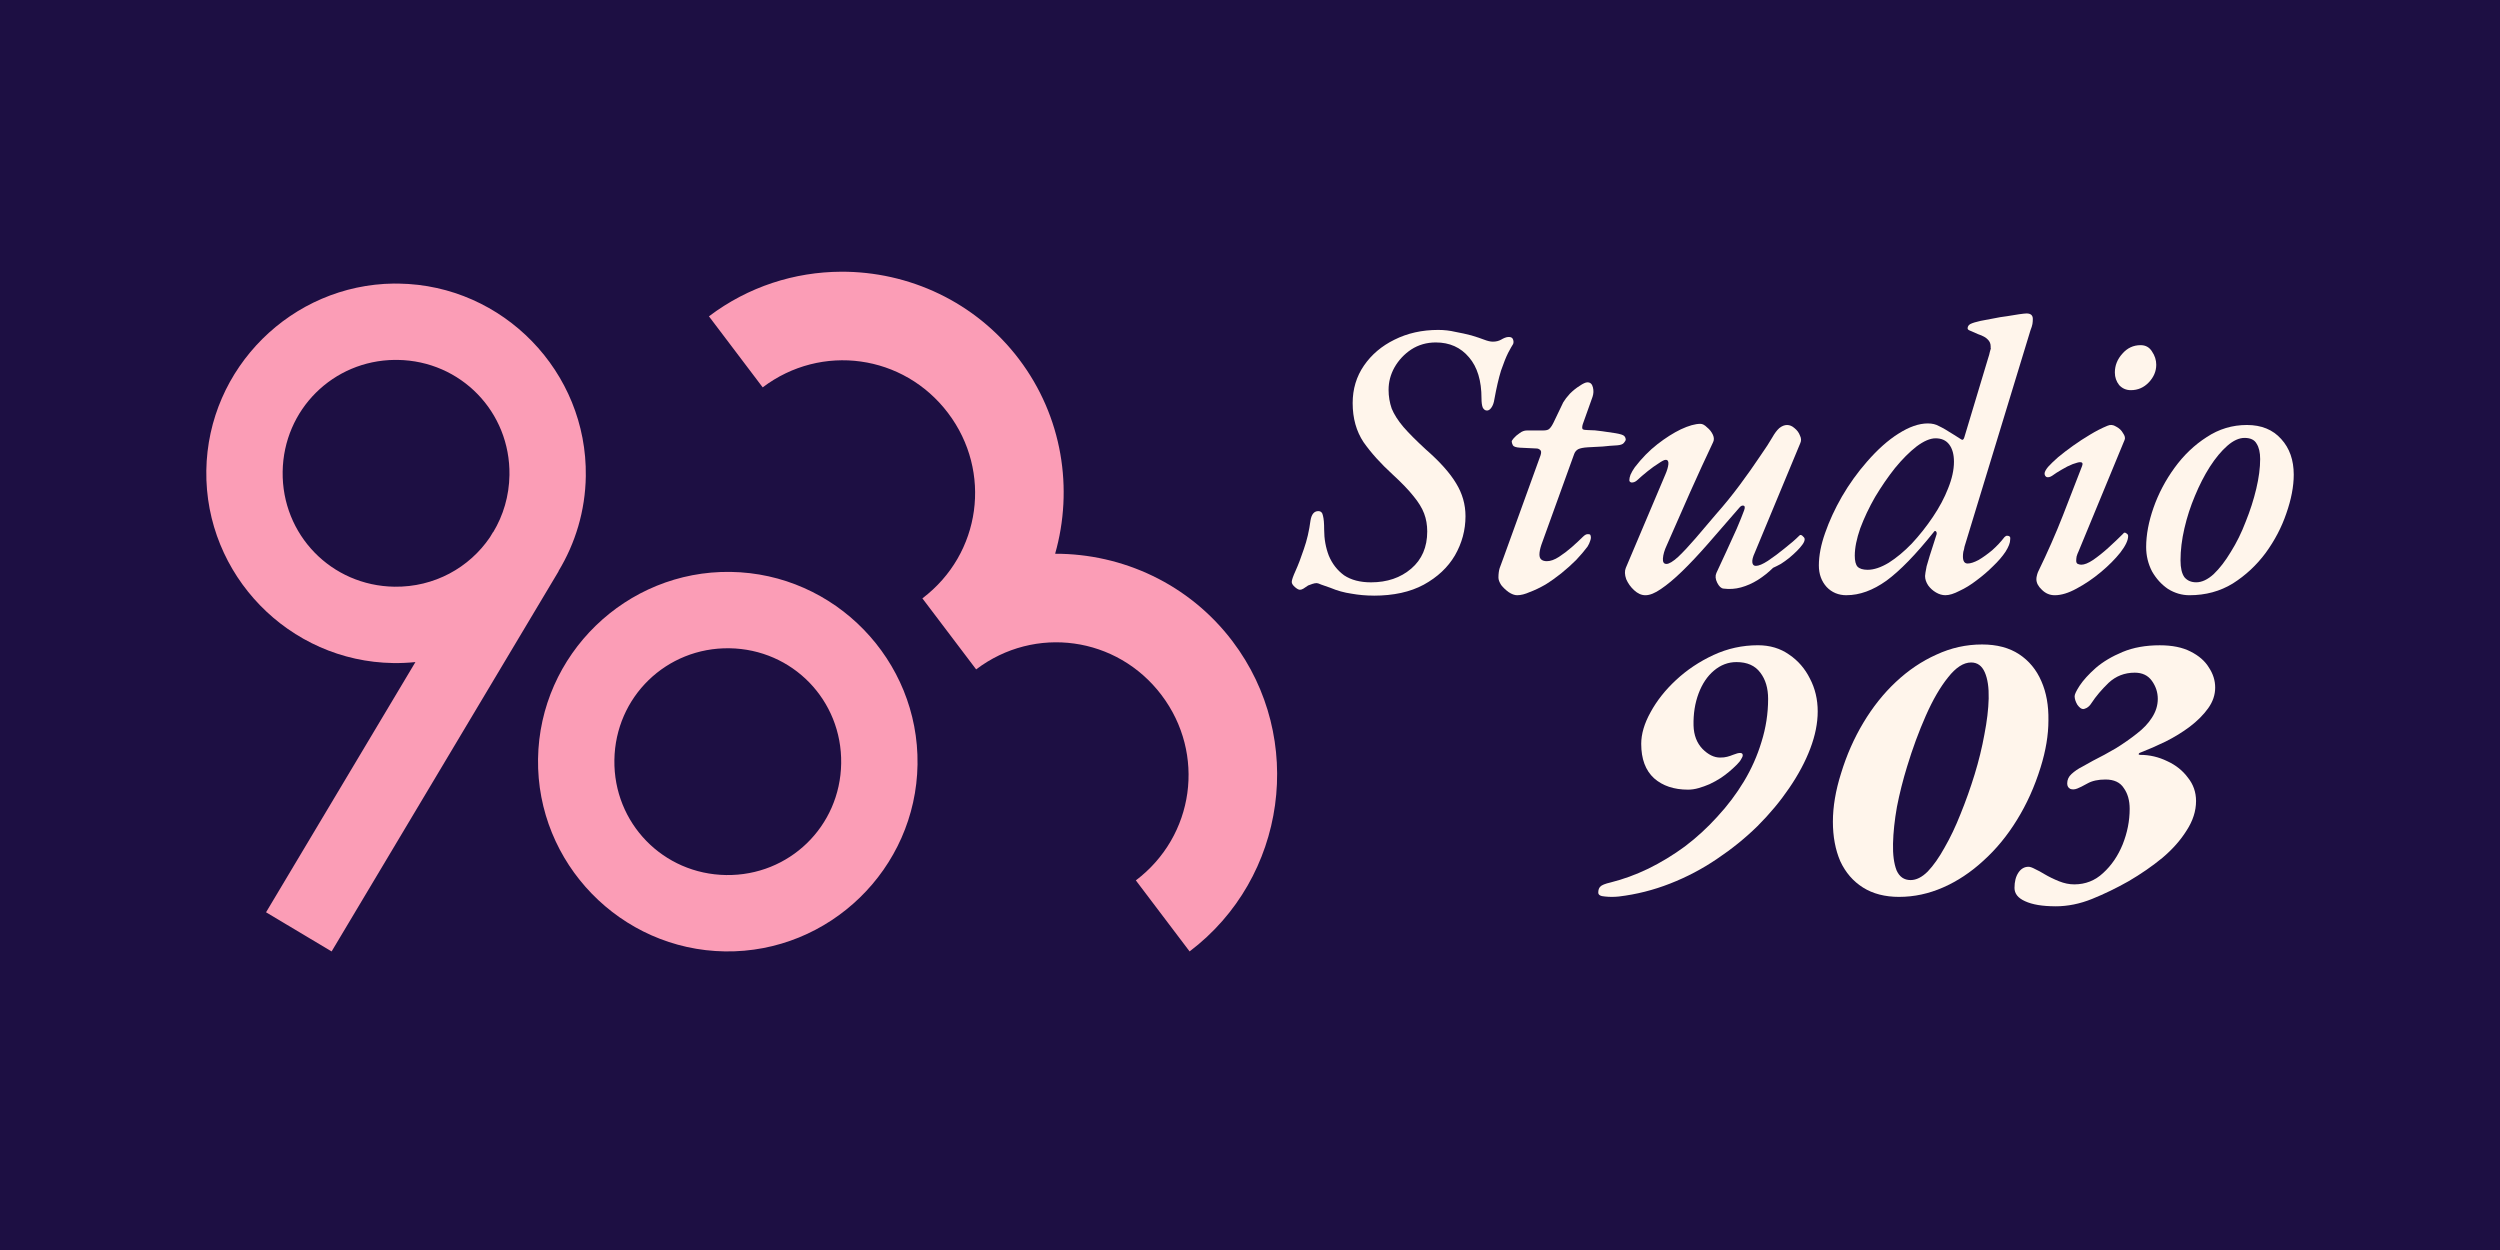
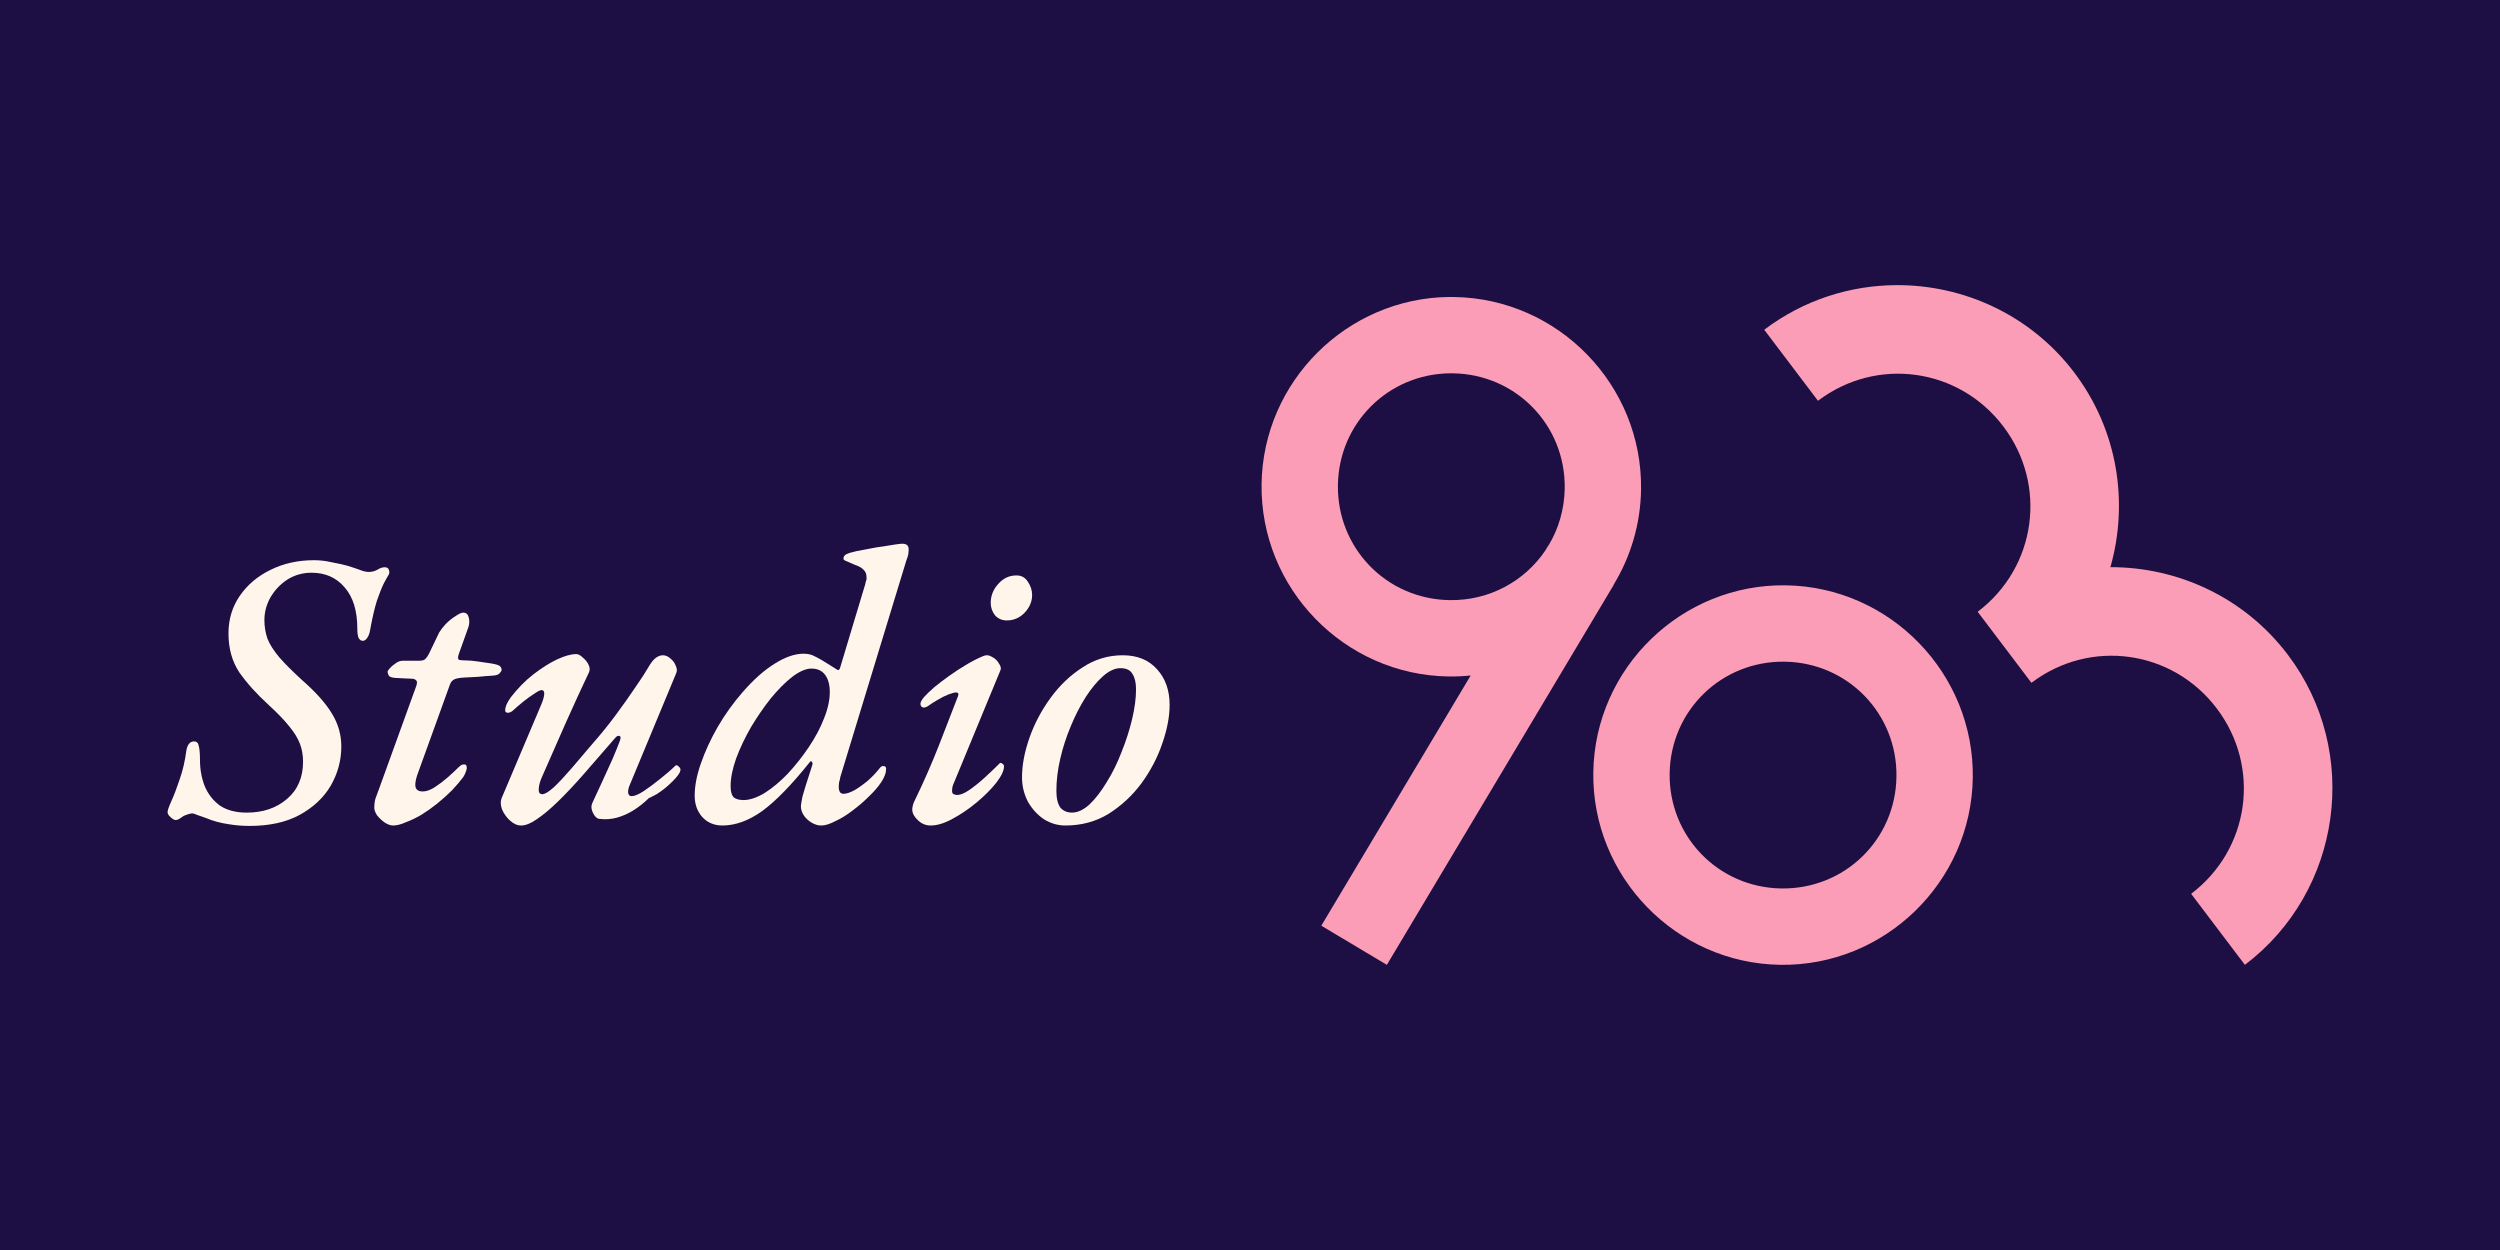
<svg xmlns="http://www.w3.org/2000/svg" width="4096" height="2048" version="1.1" viewBox="0 0 4096 2048">
  <rect width="4096" height="2048" fill="#1d0f43" />
-   <g transform="matrix(13.68 0 0 13.68 338 445.18)" fill="#fb9db6">
-     <path d="m62.789 35.952c-12.497-0.183-22.874 9.898-23.058 22.394-0.183 12.497 9.896 22.875 22.392 23.058 12.497 0.183 22.874-9.896 23.058-22.392 0.183-12.497-9.896-22.877-22.392-23.06zm-0.134 9.146c7.555 0.111 13.493 6.225 13.382 13.78-0.111 7.555-6.225 13.491-13.78 13.38-7.555-0.111-13.493-6.223-13.382-13.778 0.111-7.555 6.225-13.493 13.78-13.382z" />
-     <path d="m76.017 5.6692e-4c-5.532 0.027-11.094 1.767-15.818 5.342l6.438 8.508c7.029-5.32 16.879-3.957 22.199 3.072 5.312 7.019 3.959 16.853-3.045 22.177-0.009 0.007-0.019 0.014-0.028 0.021l6.439 8.507c7.028-5.32 16.879-3.957 22.198 3.072 5.32 7.029 3.958 16.88-3.072 22.199l6.438 8.507c11.627-8.799 13.941-25.52 5.141-37.144-5.207-6.88-13.189-10.499-21.246-10.483 2.204-7.751 0.889-16.414-4.318-23.295-5.224-6.903-13.24-10.523-21.325-10.483z" />
-     <path d="m22.476 1.418c-12.234 0.134-22.294 10.092-22.474 22.393-0.183 12.497 9.896 22.875 22.392 23.058 0.896 0.013 1.781-0.028 2.652-0.118l-17.89 29.968 7.852 4.689 27.186-45.533-0.017-0.009c2.022-3.335 3.215-7.226 3.275-11.385 0.183-12.497-9.896-22.875-22.392-23.058-0.195-0.002-0.391-0.007-0.585-0.004zm0.097 9.144c0.117-0.001 0.235-5e-4 0.353 0.001 7.555 0.111 13.493 6.225 13.382 13.78-0.037 2.52-0.745 4.858-1.948 6.853l-0.019-0.01-0.368 0.615c-2.472 3.645-6.67 5.994-11.446 5.924-7.555-0.111-13.493-6.225-13.382-13.78 0.109-7.437 6.036-13.308 13.428-13.384z" />
-   </g>
-   <g transform="matrix(13.68 0 0 13.68 338 445.18)" fill="#fff5eb">
-     <path d="m169.19 74.828c-0.593 0.062-1.154 0.062-1.684 0-0.53-0.031-0.795-0.188-0.795-0.469 0-0.312 0.078-0.547 0.234-0.703 0.156-0.188 0.577-0.359 1.263-0.516 1.496-0.375 2.992-0.922 4.489-1.641 1.527-0.75 2.993-1.64 4.395-2.671 1.403-1.062 2.697-2.25 3.882-3.562 1.216-1.312 2.275-2.719 3.18-4.218 0.904-1.5 1.605-3.078 2.104-4.734 0.53-1.687 0.795-3.406 0.795-5.156 0-1.281-0.312-2.328-0.935-3.14-0.624-0.844-1.575-1.265-2.853-1.265-0.998 0-1.902 0.344-2.712 1.031-0.78 0.656-1.387 1.562-1.824 2.718-0.436 1.156-0.639 2.437-0.608 3.843 0.031 1.156 0.39 2.094 1.076 2.812 0.686 0.687 1.387 1.031 2.104 1.031 0.343 0 0.624-0.031 0.842-0.094 0.249-0.062 0.483-0.141 0.701-0.234 0.78-0.312 1.169-0.297 1.169 0.047 0 0.125-0.062 0.281-0.187 0.469-0.093 0.188-0.265 0.406-0.514 0.656-0.624 0.625-1.263 1.156-1.917 1.593-0.437 0.281-0.889 0.531-1.357 0.75-0.436 0.187-0.872 0.344-1.309 0.469-0.436 0.125-0.857 0.187-1.262 0.187-1.684 0-3.04-0.453-4.069-1.359-1.029-0.937-1.543-2.312-1.543-4.125 0-1.187 0.374-2.453 1.122-3.796 0.749-1.375 1.762-2.656 3.04-3.843 1.309-1.219 2.806-2.219 4.489-3 1.684-0.781 3.46-1.172 5.331-1.172 1.434 0 2.681 0.375 3.741 1.125 1.06 0.719 1.886 1.672 2.478 2.859 0.624 1.187 0.936 2.5 0.936 3.937 0 1.406-0.297 2.89-0.889 4.453s-1.434 3.14-2.525 4.734c-1.06 1.562-2.323 3.078-3.788 4.546-1.465 1.437-3.086 2.75-4.863 3.937-1.746 1.187-3.616 2.172-5.612 2.953-1.995 0.781-4.037 1.297-6.125 1.547z" />
-     <path d="m202.76 74.875c-1.714 0-3.164-0.375-4.348-1.125-1.185-0.75-2.089-1.797-2.713-3.14-0.592-1.375-0.888-2.953-0.888-4.734 0-1.812 0.327-3.75 0.982-5.812 0.655-2.156 1.543-4.171 2.665-6.046 1.123-1.875 2.416-3.5 3.882-4.875 1.496-1.406 3.117-2.5 4.863-3.281 1.746-0.812 3.569-1.219 5.471-1.219 1.777 0 3.258 0.391 4.442 1.172 1.185 0.781 2.074 1.859 2.666 3.234 0.592 1.344 0.873 2.906 0.842 4.687 0 1.75-0.312 3.625-0.936 5.624-0.717 2.312-1.667 4.421-2.852 6.327-1.154 1.875-2.494 3.5-4.022 4.874-1.496 1.375-3.102 2.437-4.816 3.187-1.715 0.75-3.461 1.125-5.238 1.125zm1.357-2.015c0.685 0 1.371-0.344 2.057-1.031 0.686-0.719 1.356-1.672 2.011-2.859 0.686-1.187 1.325-2.531 1.917-4.031 0.624-1.531 1.185-3.109 1.684-4.734 0.498-1.625 0.888-3.218 1.169-4.781 0.311-1.594 0.483-3.031 0.514-4.312 0.031-1.312-0.125-2.359-0.468-3.14-0.343-0.781-0.888-1.172-1.636-1.172-0.904 0-1.824 0.594-2.759 1.781-0.935 1.156-1.824 2.687-2.666 4.593-0.841 1.906-1.59 3.937-2.244 6.093-0.499 1.625-0.904 3.234-1.216 4.828-0.281 1.594-0.437 3.062-0.468 4.406-0.031 1.312 0.109 2.375 0.421 3.187 0.343 0.781 0.904 1.172 1.684 1.172z" />
-     <path d="m221.47 76c-1.559 0-2.774-0.203-3.647-0.609-0.842-0.375-1.263-0.906-1.263-1.593 0-0.75 0.156-1.359 0.468-1.828s0.717-0.703 1.216-0.703c0.187 0 0.452 0.094 0.795 0.281 0.342 0.156 0.717 0.359 1.122 0.609 0.53 0.312 1.107 0.594 1.73 0.844 0.624 0.25 1.231 0.375 1.824 0.375 1.34 0 2.494-0.453 3.46-1.359 0.998-0.906 1.777-2.047 2.338-3.421 0.561-1.406 0.842-2.828 0.842-4.265 0-1-0.234-1.828-0.701-2.484-0.437-0.688-1.17-1.031-2.198-1.031-0.873 0-1.59 0.156-2.151 0.469s-0.967 0.516-1.216 0.609c-0.312 0.125-0.592 0.141-0.842 0.047-0.249-0.125-0.374-0.344-0.374-0.656 0-0.437 0.171-0.812 0.514-1.125 0.375-0.344 0.811-0.64 1.31-0.89 0.499-0.281 0.919-0.516 1.262-0.703 0.936-0.469 1.855-0.969 2.759-1.5 0.904-0.562 1.73-1.141 2.479-1.734 0.779-0.594 1.387-1.234 1.823-1.922 0.468-0.719 0.702-1.469 0.702-2.25 0-0.781-0.234-1.5-0.702-2.156-0.467-0.656-1.153-0.984-2.057-0.984-1.216 0-2.26 0.406-3.133 1.219-0.842 0.812-1.528 1.625-2.058 2.437-0.156 0.25-0.343 0.437-0.561 0.562-0.187 0.094-0.327 0.141-0.421 0.141-0.218 0-0.452-0.172-0.701-0.515-0.218-0.375-0.327-0.719-0.327-1.031 0-0.219 0.202-0.64 0.607-1.265 0.437-0.656 1.076-1.359 1.918-2.109 0.873-0.75 1.948-1.391 3.226-1.922 1.278-0.531 2.759-0.797 4.443-0.797 1.496 0 2.727 0.25 3.694 0.75 0.997 0.5 1.73 1.141 2.198 1.922 0.498 0.75 0.748 1.547 0.748 2.39 0 0.875-0.281 1.703-0.842 2.484s-1.294 1.516-2.198 2.203c-0.873 0.656-1.839 1.25-2.899 1.781-1.029 0.5-2.026 0.937-2.993 1.312-0.124 0.031-0.202 0.094-0.234 0.188 0 0.062 0.063 0.094 0.188 0.094 1.122 0 2.197 0.25 3.226 0.75 1.029 0.469 1.855 1.125 2.479 1.969 0.654 0.812 0.982 1.75 0.982 2.812 0 1.187-0.375 2.359-1.123 3.515-0.717 1.156-1.683 2.25-2.899 3.281-1.216 1-2.572 1.937-4.068 2.812-1.434 0.812-2.884 1.515-4.349 2.109s-2.931 0.89-4.396 0.89z" />
-     <path d="m139.82 38.793c-0.904 0-1.793-0.078-2.665-0.234-0.873-0.125-1.715-0.359-2.526-0.703-0.436-0.156-0.795-0.281-1.075-0.375-0.281-0.125-0.468-0.187-0.561-0.187-0.156 0-0.328 0.031-0.515 0.094s-0.358 0.125-0.514 0.188c-0.187 0.125-0.374 0.25-0.561 0.375-0.156 0.094-0.296 0.141-0.421 0.141-0.156 0-0.359-0.109-0.608-0.328-0.249-0.219-0.374-0.422-0.374-0.609 0-0.219 0.156-0.672 0.468-1.359 0.311-0.687 0.639-1.547 0.982-2.578 0.374-1.062 0.639-2.203 0.795-3.421 0.124-0.75 0.436-1.125 0.935-1.125 0.312 0 0.499 0.188 0.561 0.562 0.093 0.344 0.14 0.89 0.14 1.64 0 1.125 0.187 2.172 0.561 3.14 0.406 0.969 1.014 1.75 1.824 2.344 0.842 0.562 1.917 0.844 3.227 0.844 1.933 0 3.538-0.547 4.816-1.64s1.917-2.578 1.917-4.453c0-0.781-0.124-1.5-0.374-2.156-0.249-0.656-0.67-1.344-1.262-2.062-0.593-0.75-1.434-1.625-2.525-2.625-1.403-1.281-2.557-2.562-3.461-3.843-0.873-1.312-1.309-2.875-1.309-4.687 0-1.687 0.452-3.187 1.356-4.5 0.904-1.312 2.12-2.344 3.647-3.093 1.559-0.781 3.305-1.172 5.238-1.172 0.717 0 1.403 0.078 2.057 0.234 0.686 0.125 1.325 0.266 1.918 0.422 0.623 0.187 1.137 0.359 1.543 0.516 0.405 0.156 0.748 0.234 1.028 0.234 0.375 0 0.702-0.078 0.982-0.234 0.156-0.094 0.312-0.172 0.468-0.234 0.156-0.062 0.312-0.094 0.468-0.094 0.28 0 0.452 0.109 0.514 0.328 0.062 0.187 0.062 0.359 0 0.516-0.125 0.187-0.327 0.547-0.608 1.078-0.249 0.5-0.53 1.203-0.842 2.109-0.28 0.906-0.545 2.047-0.794 3.421-0.063 0.438-0.188 0.781-0.375 1.031-0.155 0.219-0.327 0.328-0.514 0.328-0.218 0-0.39-0.125-0.514-0.375-0.094-0.25-0.141-0.609-0.141-1.078 0-2.125-0.498-3.765-1.496-4.921-0.998-1.187-2.323-1.781-3.975-1.781-1.091 0-2.073 0.281-2.946 0.844-0.842 0.562-1.512 1.281-2.011 2.156-0.467 0.844-0.701 1.734-0.701 2.672 0 0.781 0.125 1.531 0.374 2.25 0.281 0.687 0.748 1.422 1.403 2.203 0.655 0.75 1.543 1.64 2.665 2.672 1.684 1.469 2.9 2.828 3.648 4.078 0.748 1.219 1.122 2.531 1.122 3.937 0 1.656-0.421 3.218-1.262 4.687-0.842 1.437-2.089 2.609-3.741 3.515-1.621 0.875-3.617 1.312-5.986 1.312z" />
-     <path d="m157 38.746c-0.312 0-0.655-0.125-1.029-0.375-0.343-0.25-0.639-0.531-0.888-0.844-0.219-0.344-0.328-0.64-0.328-0.89 0-0.438 0.047-0.812 0.141-1.125 0.124-0.344 0.28-0.765 0.467-1.266l4.443-12.28c0.093-0.312 0.078-0.515-0.047-0.609-0.125-0.125-0.281-0.188-0.468-0.188l-1.964-0.094c-0.467-0.031-0.748-0.125-0.841-0.281-0.094-0.188-0.141-0.344-0.141-0.469 0-0.062 0.078-0.188 0.234-0.375 0.187-0.219 0.421-0.422 0.701-0.609 0.281-0.219 0.577-0.328 0.889-0.328h1.917c0.374 0 0.624-0.062 0.748-0.188 0.156-0.125 0.328-0.375 0.515-0.75l1.169-2.437c0.187-0.312 0.452-0.656 0.795-1.031 0.374-0.375 0.764-0.688 1.169-0.937 0.405-0.281 0.717-0.422 0.935-0.422 0.343 0 0.561 0.203 0.655 0.609 0.093 0.375 0.078 0.75-0.047 1.125l-1.169 3.281c-0.094 0.312-0.094 0.516 0 0.609 0.125 0.062 0.327 0.094 0.608 0.094 0.561 0 1.138 0.047 1.73 0.141 0.592 0.094 1.122 0.172 1.59 0.234 0.561 0.094 0.904 0.203 1.029 0.328 0.124 0.125 0.187 0.281 0.187 0.469 0 0.062-0.078 0.188-0.234 0.375-0.125 0.156-0.39 0.25-0.795 0.281-0.592 0.031-1.169 0.078-1.73 0.141-0.53 0.031-1.122 0.062-1.777 0.094-0.53 0.031-0.92 0.109-1.169 0.234-0.218 0.125-0.374 0.312-0.468 0.562l-3.928 10.874c-0.156 0.469-0.234 0.859-0.234 1.172 0 0.281 0.078 0.484 0.234 0.609s0.374 0.188 0.655 0.188c0.436 0 0.919-0.172 1.449-0.516s1.045-0.734 1.544-1.172c0.53-0.469 0.966-0.875 1.309-1.219 0.249-0.25 0.468-0.359 0.655-0.328 0.187 0 0.28 0.062 0.28 0.188 0.063 0.156 0.047 0.359-0.047 0.609-0.062 0.219-0.171 0.453-0.327 0.703-0.374 0.5-0.826 1.031-1.356 1.593-0.53 0.531-1.122 1.062-1.777 1.594-0.623 0.5-1.263 0.953-1.917 1.359-0.655 0.375-1.278 0.672-1.871 0.891-0.561 0.25-1.06 0.375-1.496 0.375z" />
-     <path d="m172.35 38.746c-0.468 0-0.92-0.203-1.356-0.609-0.406-0.375-0.717-0.812-0.936-1.312-0.187-0.531-0.202-0.984-0.046-1.359l4.723-11.155c0.218-0.5 0.342-0.922 0.374-1.266 0.031-0.344-0.078-0.515-0.328-0.515-0.156 0-0.436 0.141-0.841 0.422-0.406 0.25-0.842 0.562-1.31 0.937-0.467 0.375-0.904 0.75-1.309 1.125-0.187 0.156-0.39 0.234-0.608 0.234-0.187-0.031-0.281-0.125-0.281-0.281 0-0.188 0.047-0.406 0.141-0.656 0.124-0.281 0.296-0.578 0.514-0.89 0.842-1.094 1.746-2.015 2.712-2.765 0.967-0.75 1.902-1.344 2.806-1.781 0.935-0.437 1.715-0.656 2.338-0.656 0.25 0 0.515 0.141 0.795 0.422 0.312 0.25 0.546 0.547 0.702 0.89 0.155 0.344 0.155 0.656 0 0.937-0.873 1.843-1.777 3.812-2.713 5.906-0.904 2.062-1.839 4.187-2.805 6.374-0.281 0.594-0.437 1.125-0.468 1.594-0.031 0.437 0.109 0.656 0.421 0.656s0.779-0.281 1.403-0.844c0.623-0.594 1.325-1.344 2.104-2.25 0.779-0.906 1.59-1.859 2.432-2.859 0.997-1.125 1.948-2.297 2.852-3.515 0.904-1.219 1.699-2.344 2.385-3.375 0.717-1.031 1.216-1.797 1.496-2.297 0.281-0.5 0.562-0.875 0.842-1.125 0.312-0.25 0.624-0.375 0.935-0.375 0.312 0 0.608 0.125 0.889 0.375 0.312 0.25 0.53 0.547 0.654 0.89 0.156 0.312 0.172 0.609 0.047 0.891l-5.471 13.17c-0.218 0.469-0.312 0.844-0.281 1.125 0.032 0.281 0.172 0.422 0.421 0.422 0.343 0 0.826-0.203 1.45-0.609 0.655-0.438 1.325-0.937 2.011-1.5 0.717-0.562 1.294-1.062 1.73-1.5 0.062-0.062 0.109-0.094 0.14-0.094 0.125 0 0.234 0.062 0.328 0.188 0.124 0.094 0.187 0.203 0.187 0.328 0 0.188-0.094 0.406-0.281 0.656-0.156 0.219-0.374 0.469-0.655 0.75-0.28 0.281-0.592 0.562-0.935 0.844-0.312 0.25-0.639 0.484-0.982 0.703-0.343 0.188-0.655 0.344-0.935 0.469-0.53 0.531-1.138 1.016-1.824 1.453-0.655 0.406-1.325 0.703-2.011 0.89-0.685 0.188-1.387 0.234-2.104 0.141-0.28-0.031-0.53-0.266-0.748-0.703-0.218-0.438-0.249-0.828-0.094-1.172 0.374-0.812 0.78-1.687 1.216-2.625 0.437-0.937 0.842-1.828 1.216-2.671 0.374-0.875 0.67-1.609 0.888-2.203 0.125-0.344 0.094-0.531-0.093-0.562-0.156-0.031-0.312 0.047-0.468 0.234-1.371 1.594-2.634 3.046-3.787 4.359-1.123 1.281-2.151 2.375-3.087 3.281-0.935 0.906-1.777 1.609-2.525 2.109-0.717 0.5-1.34 0.75-1.87 0.75z" />
-     <path d="m196.45 38.746c-0.966 0-1.761-0.328-2.385-0.984-0.623-0.688-0.935-1.547-0.935-2.578 0-1.187 0.25-2.484 0.748-3.89 0.499-1.437 1.169-2.89 2.011-4.359 0.873-1.5 1.871-2.89 2.993-4.171 1.278-1.469 2.541-2.594 3.788-3.375 1.278-0.812 2.447-1.219 3.507-1.219 0.53 0 0.982 0.109 1.356 0.328 0.405 0.187 0.998 0.531 1.777 1.031 0.499 0.312 0.795 0.5 0.888 0.562 0.094 0.031 0.125 0.047 0.094 0.047 0.125 0 0.218-0.125 0.281-0.375l2.805-9.327c0.125-0.375 0.203-0.656 0.234-0.844 0.062-0.187 0.094-0.297 0.094-0.328 0.031-0.062 0.031-0.109 0-0.141v-0.187c0-0.312-0.11-0.578-0.328-0.797-0.218-0.25-0.608-0.469-1.169-0.656-0.592-0.25-0.951-0.406-1.075-0.469-0.125-0.062-0.187-0.141-0.187-0.234 0-0.219 0.109-0.391 0.327-0.516 0.249-0.125 0.655-0.25 1.216-0.375 0.436-0.094 0.935-0.187 1.496-0.281 0.592-0.125 1.154-0.219 1.684-0.281 0.561-0.094 1.044-0.172 1.449-0.234 0.437-0.062 0.733-0.094 0.889-0.094 0.498 0 0.748 0.219 0.748 0.656 0 0.219-0.016 0.422-0.047 0.609s-0.109 0.437-0.234 0.75l-7.902 25.919c-0.032 0.219-0.078 0.422-0.141 0.609-0.031 0.188-0.047 0.375-0.047 0.562 0 0.562 0.188 0.844 0.562 0.844 0.343 0 0.779-0.141 1.309-0.422 0.53-0.312 1.075-0.703 1.637-1.172 0.561-0.5 1.044-1.016 1.449-1.547 0.094-0.094 0.156-0.141 0.187-0.141 0.031-0.031 0.078-0.047 0.141-0.047 0.311 0 0.436 0.156 0.374 0.469 0 0.375-0.187 0.859-0.561 1.453-0.375 0.562-0.873 1.141-1.497 1.734-0.592 0.594-1.247 1.156-1.964 1.687-0.686 0.531-1.372 0.953-2.057 1.266-0.655 0.344-1.216 0.515-1.684 0.515-0.374 0-0.748-0.109-1.122-0.328-0.374-0.219-0.686-0.5-0.935-0.844-0.25-0.375-0.374-0.75-0.374-1.125 0-0.156 0.062-0.547 0.187-1.172 0.093-0.344 0.218-0.766 0.374-1.266 0.156-0.5 0.311-0.984 0.467-1.453s0.265-0.812 0.328-1.031c0.062-0.219 0.062-0.203 0 0.047 0.062-0.219 0.046-0.375-0.047-0.469-0.094-0.094-0.187-0.062-0.281 0.094-2.151 2.687-4.037 4.625-5.658 5.812-1.621 1.156-3.211 1.734-4.77 1.734zm2.525-3.046c0.749 0 1.59-0.281 2.526-0.844 0.935-0.594 1.855-1.359 2.759-2.297 0.904-0.969 1.745-2.031 2.525-3.187 0.779-1.156 1.387-2.297 1.823-3.421 0.468-1.156 0.702-2.219 0.702-3.187 0-0.875-0.187-1.562-0.561-2.062-0.374-0.5-0.92-0.75-1.637-0.75-0.655 0-1.418 0.328-2.291 0.984-0.842 0.656-1.699 1.515-2.572 2.578-0.842 1.062-1.637 2.219-2.385 3.468-0.717 1.25-1.309 2.5-1.777 3.75-0.436 1.25-0.655 2.344-0.655 3.281 0 0.625 0.109 1.062 0.328 1.312 0.249 0.25 0.654 0.375 1.215 0.375z" />
-     <path d="m221.38 38.746c-0.592 0-1.107-0.219-1.543-0.656-0.437-0.406-0.655-0.828-0.655-1.266 0-0.125 0.016-0.25 0.047-0.375 0.031-0.156 0.078-0.312 0.14-0.469 1.154-2.375 2.151-4.64 2.993-6.796 0.842-2.187 1.606-4.156 2.291-5.906 0.125-0.312 0.047-0.469-0.233-0.469-0.156 0-0.452 0.078-0.889 0.234-0.405 0.156-0.842 0.375-1.309 0.656-0.437 0.25-0.826 0.5-1.169 0.75-0.25 0.156-0.468 0.203-0.655 0.141-0.156-0.094-0.234-0.234-0.234-0.422s0.141-0.453 0.421-0.797c0.312-0.344 0.717-0.734 1.216-1.172 0.53-0.438 1.122-0.891 1.777-1.359s1.325-0.906 2.011-1.312c0.717-0.438 1.418-0.797 2.104-1.078 0.343-0.156 0.686-0.125 1.029 0.094 0.374 0.188 0.654 0.453 0.841 0.797 0.219 0.312 0.281 0.578 0.187 0.797l-5.517 13.358c-0.094 0.188-0.172 0.391-0.234 0.609-0.031 0.188-0.047 0.359-0.047 0.516 0 0.188 0.062 0.312 0.187 0.375 0.156 0.062 0.296 0.094 0.421 0.094 0.374 0 0.842-0.188 1.403-0.562 0.592-0.406 1.2-0.89 1.823-1.453 0.655-0.594 1.247-1.156 1.777-1.687 0.063-0.094 0.125-0.141 0.187-0.141 0.094 0 0.188 0.047 0.281 0.141 0.094 0.062 0.14 0.156 0.14 0.281 0 0.5-0.311 1.156-0.935 1.968-0.623 0.781-1.403 1.562-2.338 2.344s-1.902 1.437-2.899 1.968c-0.967 0.531-1.84 0.797-2.619 0.797zm9.119-24.56c-0.561 0-1.029-0.203-1.403-0.609-0.343-0.437-0.515-0.937-0.515-1.5 0-0.844 0.297-1.594 0.889-2.25 0.592-0.687 1.325-1.031 2.198-1.031 0.592 0 1.044 0.25 1.356 0.75 0.343 0.5 0.514 1.031 0.514 1.594 0 0.781-0.296 1.484-0.888 2.109-0.593 0.625-1.31 0.937-2.151 0.937z" />
-     <path d="m237.52 38.746c-0.905 0-1.762-0.25-2.572-0.75-0.78-0.531-1.419-1.234-1.918-2.109-0.467-0.906-0.701-1.875-0.701-2.906 0-1.468 0.296-3.046 0.888-4.734 0.593-1.687 1.434-3.281 2.526-4.781 1.091-1.5 2.369-2.719 3.834-3.656 1.465-0.969 3.071-1.453 4.817-1.453 1.745 0 3.117 0.562 4.115 1.687 0.997 1.094 1.496 2.515 1.496 4.265 0 1.406-0.296 2.953-0.888 4.64-0.562 1.656-1.388 3.234-2.479 4.734-1.091 1.469-2.4 2.687-3.928 3.656-1.527 0.937-3.258 1.406-5.19 1.406zm0.794-1.547c0.686 0 1.388-0.328 2.105-0.984 0.717-0.688 1.403-1.578 2.057-2.672 0.686-1.094 1.278-2.297 1.777-3.609 0.53-1.312 0.951-2.625 1.263-3.937 0.312-1.312 0.467-2.5 0.467-3.562 0-0.781-0.14-1.39-0.42-1.828-0.25-0.469-0.733-0.703-1.45-0.703-0.655 0-1.341 0.312-2.058 0.937-0.717 0.625-1.418 1.469-2.104 2.531-0.655 1.031-1.247 2.187-1.777 3.468-0.53 1.25-0.951 2.547-1.262 3.89-0.312 1.344-0.468 2.625-0.468 3.843 0 0.906 0.156 1.578 0.468 2.015 0.343 0.406 0.81 0.609 1.402 0.609z" />
-   </g>
+   <path d="m2925.9 958.98c-170.96-2.502-312.92 135.4-315.43 306.35-2.503 170.96 135.37 312.93 306.32 315.43 170.96 2.502 312.92-135.37 315.43-306.32 2.502-170.96-135.37-312.96-306.32-315.46zm-1.83 125.12c103.35 1.513 184.58 85.161 183.07 188.51-1.513 103.35-85.162 184.56-188.51 183.04-103.35-1.513-184.58-85.131-183.07-188.48 1.512-103.35 85.161-184.58 188.51-183.07z" fill="#fb9db6" stroke-width="13.68" />
+   <path d="m3106.9 467.17c-75.674 0.372-151.77 24.178-216.39 73.084l88.072 116.38c96.153-72.774 230.9-54.125 303.68 42.029 72.675 96.024 54.166 230.55-41.658 303.38-0.124 0.098-0.254 0.186-0.383 0.285l88.08 116.38c96.148-72.775 230.9-54.126 303.67 42.029 72.778 96.153 54.145 230.92-42.025 303.68l88.072 116.37c159.06-120.38 190.71-349.11 70.329-508.13-71.232-94.121-180.43-143.63-290.65-143.41 30.151-106.03 12.162-224.54-59.073-318.68-71.471-94.43-181.12-143.95-291.73-143.41z" fill="#fb9db6" stroke-width="13.68" />
+   <path d="m2374.4 486.56c-167.36 1.829-304.98 138.06-307.44 306.34-2.503 170.96 135.38 312.93 306.32 315.43 12.261 0.181 24.36-0.389 36.282-1.611l-244.74 409.96 107.41 64.144 371.9-622.89-0.233-0.126c27.668-45.617 43.976-98.846 44.808-155.75 2.502-170.96-135.38-312.93-306.32-315.43-2.673-0.032-5.349-0.089-8.005-0.058zm1.326 125.08c1.605-0.015 3.22-7e-3 4.835 0.016 103.35 1.513 184.58 85.155 183.07 188.51-0.505 34.475-10.19 66.456-26.654 93.755l-0.265-0.142-5.029 8.413c-33.817 49.864-91.242 82.002-156.58 81.046-103.35-1.513-184.58-85.157-183.07-188.51 1.489-101.74 82.578-182.05 183.7-183.09z" fill="#fb9db6" stroke-width="13.68" />
+   <path d="m408.88 1353.2c-12.367 0-24.528-1.068-36.457-3.205-11.943-1.71-23.461-4.917-34.556-9.618-5.965-2.137-10.876-3.847-14.706-5.13-3.844-1.709-6.402-2.564-7.675-2.564-2.134 0-4.487 0.427-7.045 1.282-2.558 0.855-4.897 1.71-7.032 2.565-2.558 1.71-5.116 3.42-7.675 5.129-2.134 1.283-4.049 1.925-5.759 1.925-2.134 0-4.911-1.497-8.318-4.488-3.406-2.993-5.116-5.772-5.116-8.335 0-2.993 2.134-9.19 6.402-18.595 4.255-9.404 8.742-21.159 13.434-35.264 5.116-14.534 8.742-30.136 10.876-46.806 1.696-10.259 5.965-15.389 12.791-15.389 4.268 0 6.826 2.565 7.675 7.695 1.272 4.702 1.915 12.182 1.915 22.441 0 15.389 2.558 29.707 7.675 42.959 5.554 13.25 13.872 23.937 24.952 32.059 11.518 7.694 26.224 11.54 44.145 11.54 26.444 0 48.4-7.48 65.883-22.441 17.483-14.96 26.225-35.266 26.225-60.913 0-10.685-1.696-20.517-5.116-29.494-3.406-8.975-9.166-18.38-17.264-28.211-8.112-10.26-19.617-22.229-34.542-35.907-19.193-17.525-34.98-35.051-47.346-52.576-11.943-17.952-17.907-39.326-17.907-64.118 0-23.082 6.183-43.6 18.55-61.553 12.367-17.952 29.002-32.059 49.891-42.318 21.327-10.686 45.212-16.03 71.656-16.03 9.809 0 19.193 1.069 28.14 3.206 9.384 1.71 18.126 3.633 26.238 5.771 8.523 2.565 15.554 4.916 21.108 7.053 5.54 2.137 10.233 3.206 14.063 3.206 5.13 0 9.603-1.069 13.434-3.206 2.134-1.282 4.268-2.351 6.402-3.206 2.134-0.855 4.268-1.282 6.402-1.282 3.83 0 6.183 1.496 7.032 4.488 0.848 2.565 0.848 4.916 0 7.053-1.71 2.565-4.473 7.48-8.317 14.747-3.406 6.839-7.25 16.457-11.519 28.852-3.83 12.397-7.456 27.999-10.862 46.806-0.862 5.985-2.572 10.687-5.13 14.107-2.12 2.992-4.473 4.488-7.032 4.488-2.982 0-5.335-1.71-7.032-5.13-1.286-3.42-1.929-8.335-1.929-14.747 0-29.067-6.813-51.508-20.465-67.323-13.653-16.244-31.779-24.365-54.378-24.365-14.925 0-28.359 3.847-40.301 11.541-11.518 7.694-20.684 17.525-27.51 29.494-6.388 11.54-9.59 23.724-9.59 36.547 0 10.685 1.71 20.944 5.116 30.776 3.844 9.404 10.233 19.449 19.193 30.136 8.96 10.259 21.108 22.441 36.457 36.547 23.037 20.09 39.672 38.684 49.905 55.783 10.233 16.67 15.349 34.623 15.349 53.858 0 22.655-5.759 44.028-17.264 64.118-11.519 19.662-28.578 35.692-51.177 48.088-22.175 11.969-49.481 17.954-81.888 17.954z" fill="#fff5eb" />
+   <path d="m643.98 1352.5c-4.268 0-8.96-1.71-14.077-5.129-4.692-3.42-8.742-7.267-12.148-11.542-2.996-4.702-4.487-8.762-4.487-12.182 0-5.985 0.643-11.114 1.929-15.389 1.696-4.702 3.83-10.472 6.388-17.312l60.78-167.99c1.272-4.274 1.067-7.052-0.643-8.335-1.71-1.71-3.844-2.565-6.402-2.565l-26.868-1.282c-6.389-0.427-10.233-1.71-11.505-3.847-1.286-2.565-1.929-4.702-1.929-6.412 0-0.855 1.067-2.565 3.201-5.13 2.558-2.992 5.759-5.77 9.59-8.335 3.844-2.992 7.893-4.488 12.162-4.488h26.225c5.116 0 8.536-0.855 10.233-2.565 2.134-1.709 4.487-5.129 7.045-10.259l15.992-33.341c2.558-4.275 6.183-8.977 10.876-14.105 5.116-5.13 10.452-9.405 15.992-12.824 5.54-3.848 9.809-5.772 12.791-5.772 4.692 0 7.674 2.778 8.96 8.335 1.272 5.13 1.067 10.26-0.643 15.389l-15.992 44.883c-1.286 4.275-1.286 7.053 0 8.335 1.71 0.855 4.473 1.283 8.317 1.283 7.675 0 15.568 0.64 23.666 1.923 8.099 1.282 15.349 2.35 21.751 3.205 7.675 1.283 12.367 2.778 14.077 4.488 1.696 1.71 2.558 3.847 2.558 6.412 0 0.855-1.067 2.565-3.201 5.13-1.71 2.137-5.335 3.419-10.876 3.847-8.099 0.427-15.992 1.068-23.666 1.923-7.25 0.427-15.349 0.855-24.309 1.282-7.25 0.428-12.586 1.497-15.992 3.207-2.982 1.71-5.116 4.274-6.402 7.694l-53.735 148.76c-2.134 6.412-3.201 11.755-3.201 16.03 0 3.847 1.067 6.625 3.201 8.335s5.116 2.565 8.96 2.565c5.965 0 12.572-2.352 19.822-7.053 7.25-4.702 14.296-10.045 21.122-16.03 7.25-6.412 13.215-11.969 17.907-16.67 3.406-3.419 6.402-4.915 8.96-4.488 2.558 0 3.83 0.855 3.83 2.565 0.862 2.137 0.643 4.917-0.643 8.335-0.848 2.992-2.339 6.198-4.473 9.618-5.116 6.839-11.3 14.105-18.55 21.799-7.25 7.267-15.349 14.534-24.309 21.8-8.523 6.84-17.278 13.037-26.224 18.594-8.96 5.13-17.483 9.19-25.595 12.183-7.675 3.419-14.501 5.129-20.465 5.129z" fill="#fff5eb" />
+   <path d="m853.88 1352.5c-6.402 0-12.586-2.778-18.55-8.335-5.554-5.129-9.809-11.114-12.804-17.952-2.558-7.267-2.763-13.465-0.629-18.595l64.611-152.6c2.982-6.839 4.679-12.61 5.116-17.312 0.424-4.702-1.067-7.052-4.487-7.052-2.134 0-5.965 1.923-11.505 5.77-5.554 3.42-11.519 7.694-17.921 12.824-6.389 5.129-12.367 10.259-17.907 15.389-2.558 2.137-5.335 3.205-8.318 3.205-2.558-0.427-3.844-1.71-3.844-3.847 0-2.565 0.643-5.557 1.929-8.977 1.696-3.847 4.049-7.907 7.032-12.182 11.518-14.96 23.885-27.571 37.1-37.829 13.229-10.259 26.019-18.38 38.386-24.365 12.791-5.984 23.461-8.977 31.984-8.977 3.42 0 7.045 1.923 10.876 5.772 4.268 3.419 7.469 7.48 9.603 12.182 2.12 4.702 2.12 8.977 0 12.824-11.943 25.219-24.309 52.15-37.114 80.789-12.367 28.212-25.158 57.278-38.372 87.2-3.844 8.122-5.978 15.389-6.402 21.8-0.424 5.984 1.491 8.975 5.759 8.975s10.657-3.847 19.193-11.54c8.523-8.122 18.126-18.38 28.783-30.777 10.657-12.395 21.751-25.432 33.27-39.111 13.639-15.389 26.649-31.417 39.015-48.089 12.367-16.67 23.242-32.059 32.627-46.165 9.809-14.105 16.635-24.579 20.465-31.417 3.844-6.84 7.688-11.969 11.518-15.389 4.268-3.42 8.536-5.13 12.791-5.13 4.268 0 8.318 1.71 12.162 5.13 4.268 3.42 7.25 7.48 8.947 12.182 2.134 4.275 2.353 8.335 0.643 12.183l-74.843 180.17c-2.982 6.412-4.268 11.54-3.844 15.389 0.438 3.847 2.353 5.77 5.759 5.77 4.692 0 11.3-2.778 19.836-8.335 8.96-5.985 18.126-12.824 27.51-20.519 9.809-7.694 17.702-14.532 23.666-20.517 0.848-0.855 1.491-1.282 1.915-1.282 1.71 0 3.201 0.855 4.487 2.565 1.696 1.282 2.558 2.778 2.558 4.487 0 2.565-1.286 5.558-3.844 8.977-2.134 2.992-5.116 6.412-8.96 10.259-3.83 3.848-8.098 7.695-12.791 11.542-4.268 3.42-8.742 6.625-13.434 9.617-4.692 2.565-8.96 4.703-12.791 6.412-7.25 7.267-15.568 13.893-24.952 19.877-8.96 5.557-18.126 9.618-27.51 12.182-9.371 2.565-18.974 3.207-28.783 1.923-3.83-0.427-7.25-3.633-10.233-9.617-2.982-5.985-3.406-11.327-1.286-16.03 5.116-11.114 10.67-23.082 16.635-35.906 5.978-12.824 11.518-25.006 16.635-36.546 5.116-11.969 9.166-22.014 12.148-30.136 1.71-4.702 1.286-7.267-1.272-7.695-2.134-0.427-4.268 0.642-6.402 3.207-18.755 21.8-36.033 41.676-51.806 59.63-15.363 17.525-29.426 32.486-42.23 44.883-12.791 12.395-24.309 22.014-34.542 28.852-9.809 6.84-18.331 10.259-25.582 10.259z" fill="#fff5eb" />
+   <path d="m1183.6 1352.5c-13.215 0-24.09-4.488-32.627-13.464-8.523-9.405-12.791-21.159-12.791-35.266 0-16.242 3.42-33.982 10.233-53.218 6.826-19.662 15.992-39.539 27.51-59.63 11.943-20.517 25.595-39.539 40.944-57.065 17.483-20.09 34.761-35.479 51.82-46.165 17.483-11.114 33.475-16.67 47.976-16.67 7.25 0 13.434 1.495 18.55 4.488 5.54 2.564 13.653 7.265 24.309 14.105 6.826 4.275 10.876 6.839 12.148 7.694 1.286 0.428 1.71 0.642 1.286 0.642 1.71 0 2.982-1.71 3.844-5.13l38.372-127.59c1.71-5.129 2.777-8.976 3.201-11.541 0.848-2.565 1.286-4.061 1.286-4.488 0.424-0.855 0.424-1.496 0-1.923v-2.565c0-4.275-1.505-7.908-4.487-10.9-2.982-3.42-8.317-6.412-15.992-8.976-8.098-3.42-13.01-5.557-14.706-6.412-1.71-0.855-2.558-1.923-2.558-3.206 0-2.992 1.491-5.343 4.473-7.053 3.406-1.71 8.96-3.42 16.635-5.13 5.965-1.282 12.791-2.565 20.465-3.847 8.098-1.71 15.787-2.992 23.037-3.847 7.675-1.282 14.282-2.351 19.822-3.206 5.978-0.855 10.028-1.282 12.162-1.282 6.813 0 10.233 2.992 10.233 8.977 0 2.992-0.219 5.771-0.643 8.335-0.424 2.565-1.491 5.984-3.201 10.259l-108.1 354.57c-0.438 2.992-1.067 5.77-1.929 8.335-0.424 2.565-0.643 5.129-0.643 7.694 0 7.695 2.572 11.542 7.688 11.542 4.692 0 10.657-1.923 17.907-5.772 7.25-4.274 14.706-9.617 22.394-16.029 7.675-6.839 14.282-13.892 19.822-21.159 1.286-1.282 2.134-1.923 2.558-1.923 0.424-0.428 1.067-0.642 1.929-0.642 4.255 0 5.965 2.137 5.116 6.412 0 5.13-2.558 11.755-7.675 19.877-5.13 7.694-11.943 15.602-20.479 23.724-8.099 8.12-17.059 15.815-26.868 23.082-9.384 7.267-18.769 13.037-28.14 17.312-8.96 4.702-16.635 7.052-23.037 7.052-5.116 0-10.233-1.495-15.349-4.488-5.116-2.992-9.384-6.839-12.791-11.54-3.42-5.13-5.116-10.259-5.116-15.389 0-2.137 0.848-7.48 2.558-16.029 1.272-4.702 2.982-10.473 5.116-17.312 2.134-6.84 4.255-13.465 6.388-19.877 2.134-6.412 3.625-11.114 4.487-14.105 0.848-2.993 0.848-2.778 0 0.64 0.848-2.992 0.629-5.129-0.643-6.412-1.286-1.282-2.558-0.854-3.844 1.283-29.426 36.761-55.226 63.263-77.401 79.505-22.175 15.817-43.926 23.724-65.254 23.724zm34.542-41.676c10.246 0 21.751-3.847 34.556-11.542 12.791-8.122 25.376-18.594 37.743-31.417 12.367-13.25 23.872-27.784 34.542-43.6 10.657-15.817 18.974-31.419 24.939-46.806 6.402-15.817 9.603-30.349 9.603-43.601 0-11.969-2.558-21.372-7.675-28.212-5.116-6.839-12.586-10.259-22.394-10.259-8.96 0-19.398 4.488-31.341 13.465-11.519 8.977-23.242 20.731-35.185 35.264-11.518 14.534-22.394 30.349-32.627 47.448-9.809 17.099-17.907 34.196-24.309 51.295-5.965 17.097-8.96 32.059-8.96 44.883 0 8.549 1.491 14.534 4.487 17.952 3.406 3.42 8.947 5.13 16.621 5.13z" fill="#fff5eb" />
+   <path d="m1524.7 1352.5c-8.099 0-15.144-2.992-21.108-8.975-5.978-5.558-8.96-11.328-8.96-17.312 0-1.71 0.219-3.42 0.643-5.13 0.424-2.137 1.067-4.275 1.915-6.412 15.787-32.486 29.426-63.477 40.944-92.971 11.518-29.922 21.97-56.851 31.341-80.789 1.71-4.275 0.643-6.412-3.187-6.412-2.134 0-6.183 1.068-12.162 3.205-5.54 2.138-11.519 5.13-17.907 8.977-5.978 3.42-11.3 6.84-15.992 10.259-3.42 2.138-6.402 2.778-8.96 1.923-2.134-1.282-3.201-3.205-3.201-5.77s1.929-6.198 5.759-10.9c4.268-4.702 9.809-10.045 16.635-16.029 7.25-5.985 15.349-12.183 24.309-18.595 8.96-6.412 18.126-12.395 27.51-17.952 9.809-5.985 19.398-10.9 28.783-14.747 4.692-2.137 9.384-1.71 14.077 1.282 5.116 2.565 8.947 6.198 11.505 10.9 2.996 4.275 3.844 7.908 2.558 10.9l-75.473 182.74c-1.286 2.565-2.353 5.343-3.201 8.335-0.424 2.565-0.643 4.917-0.643 7.053 0 2.565 0.848 4.274 2.558 5.129 2.134 0.855 4.049 1.283 5.759 1.283 5.116 0 11.519-2.565 19.193-7.695 8.099-5.557 16.416-12.182 24.939-19.876 8.96-8.122 17.059-15.815 24.309-23.082 0.862-1.283 1.71-1.923 2.558-1.923 1.286 0 2.572 0.64 3.844 1.923 1.286 0.855 1.915 2.137 1.915 3.847 0 6.839-4.255 15.815-12.791 26.929-8.523 10.687-19.193 21.372-31.984 32.059s-26.019 19.664-39.658 26.929c-13.228 7.267-25.171 10.9-35.828 10.9zm124.75-335.98c-7.675 0-14.077-2.778-19.193-8.335-4.692-5.984-7.045-12.824-7.045-20.517 0-11.542 4.063-21.8 12.162-30.777 8.099-9.404 18.126-14.105 30.069-14.105 8.099 0 14.282 3.42 18.55 10.259 4.692 6.84 7.032 14.107 7.032 21.8 0 10.687-4.049 20.304-12.148 28.852-8.112 8.55-17.921 12.824-29.426 12.824z" fill="#fff5eb" />
+   <path d="m1745.5 1352.5c-12.38 0-24.104-3.419-35.185-10.259-10.67-7.267-19.412-16.884-26.238-28.852-6.389-12.397-9.59-25.647-9.59-39.754 0-20.089 4.049-41.676 12.148-64.758 8.112-23.082 19.617-44.883 34.556-65.4 14.925-20.519 32.408-37.189 52.449-50.013 20.041-13.25 42.011-19.877 65.896-19.877 23.872 0 42.641 7.695 56.293 23.084 13.639 14.96 20.465 34.409 20.465 58.347 0 19.235-4.049 40.394-12.148 63.477-7.688 22.655-18.988 44.242-33.913 64.76-14.925 20.09-32.832 36.761-53.735 50.011-20.889 12.824-44.569 19.235-70.999 19.235zm10.862-21.159c9.384 0 18.988-4.488 28.796-13.464 9.809-9.405 19.193-21.587 28.14-36.547 9.384-14.962 17.483-31.417 24.309-49.371 7.25-17.954 13.01-35.906 17.278-53.86 4.268-17.952 6.388-34.196 6.388-48.73 0-10.685-1.915-19.021-5.746-25.006-3.42-6.412-10.027-9.617-19.836-9.617-8.96 0-18.345 4.274-28.153 12.822-9.809 8.55-19.398 20.09-28.783 34.624-8.96 14.107-17.059 29.922-24.309 47.448-7.25 17.099-13.01 34.837-17.264 53.218-4.268 18.38-6.402 35.906-6.402 52.576 0 12.397 2.134 21.587 6.402 27.571 4.692 5.557 11.081 8.335 19.179 8.335z" fill="#fff5eb" />
</svg>
